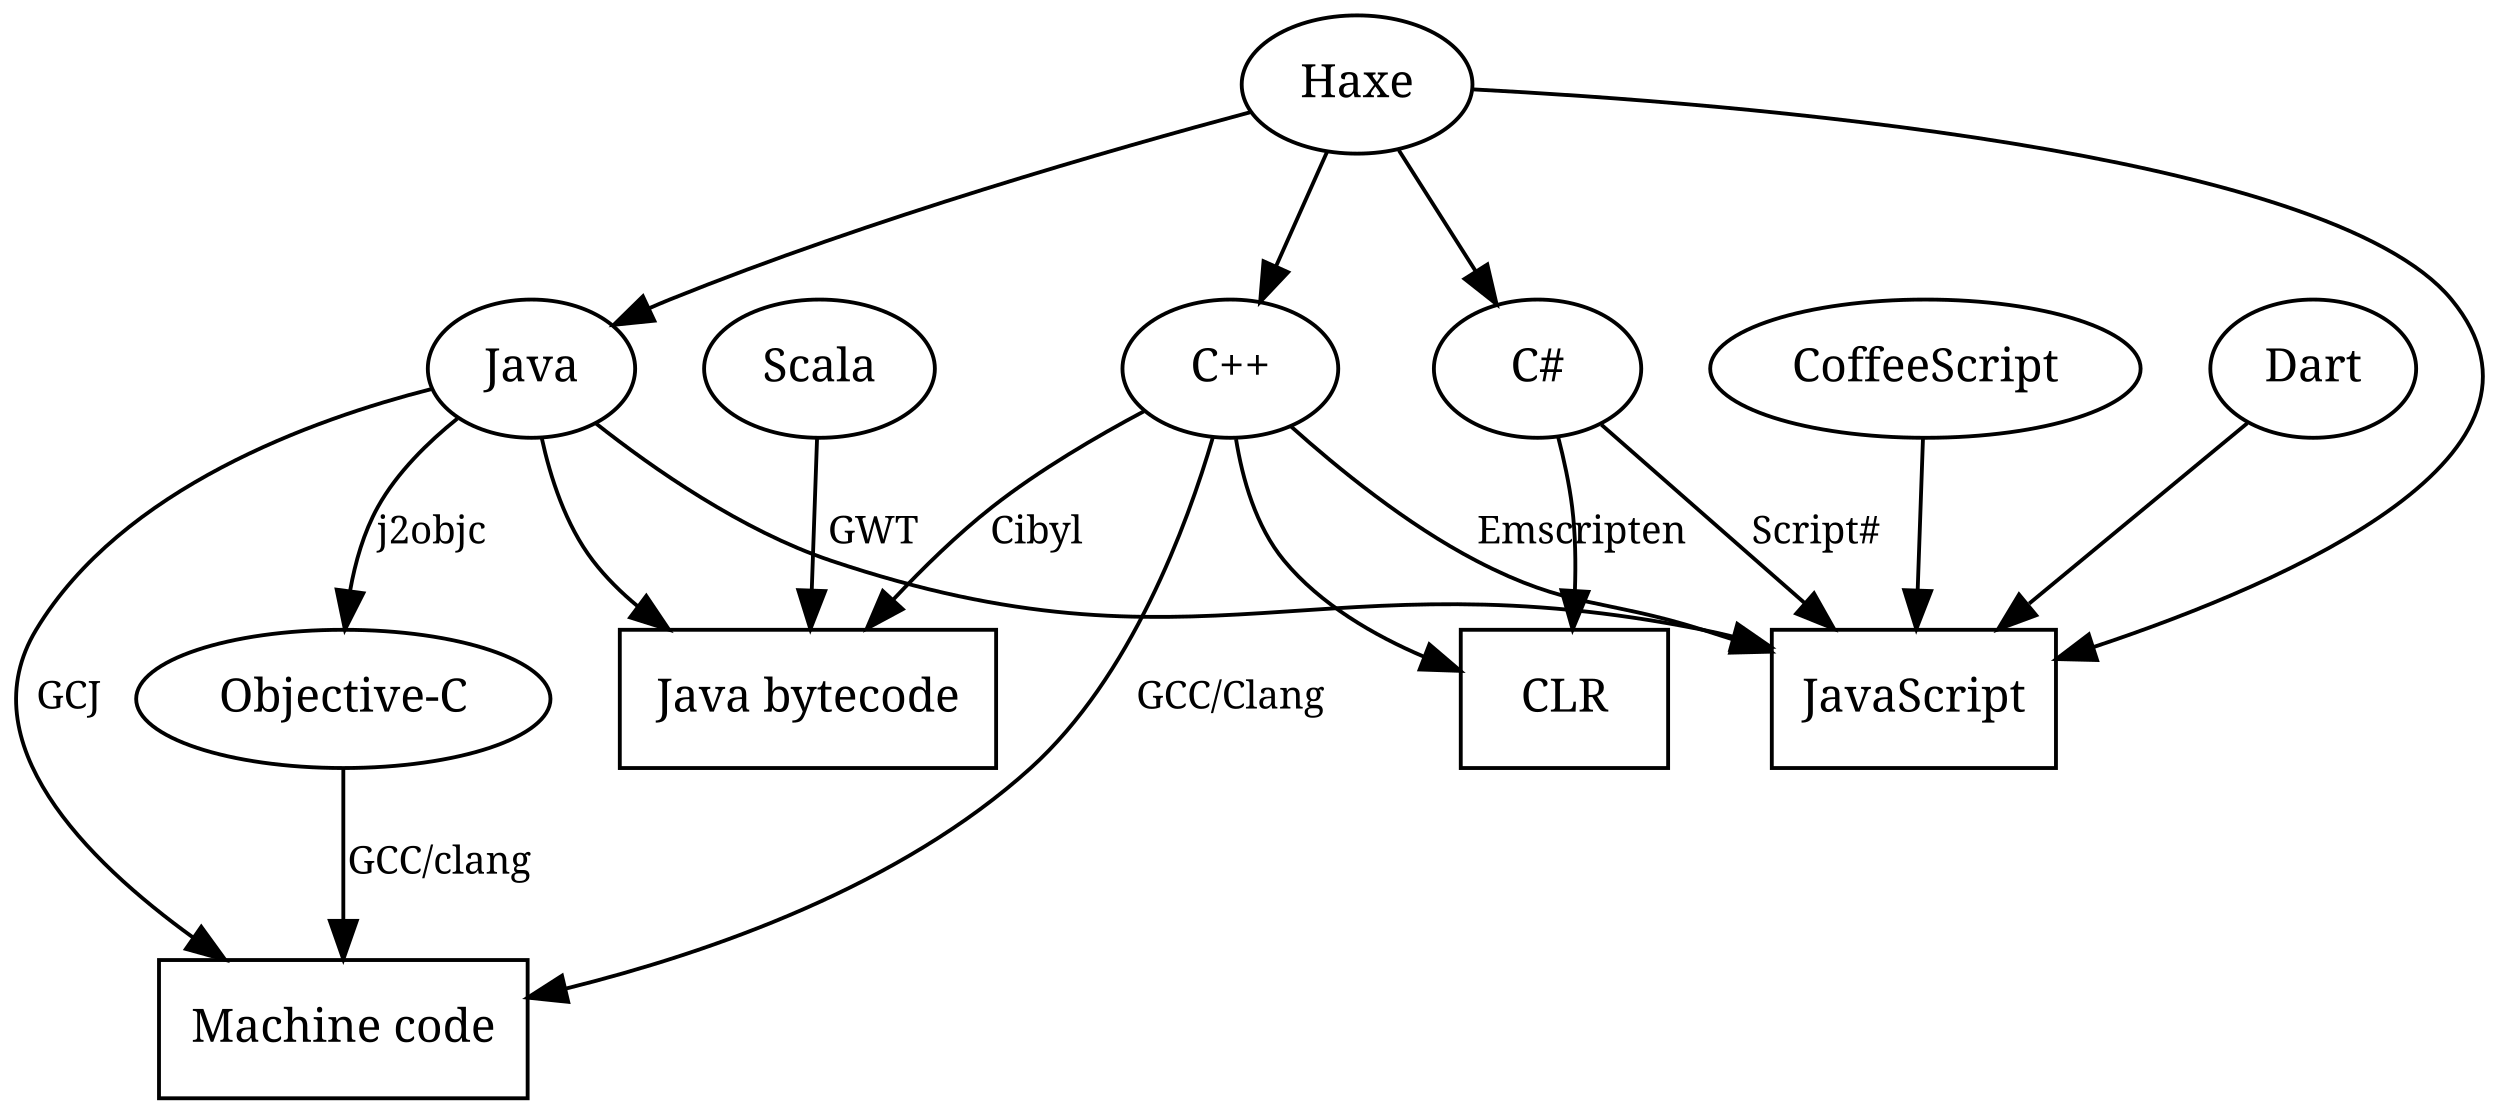
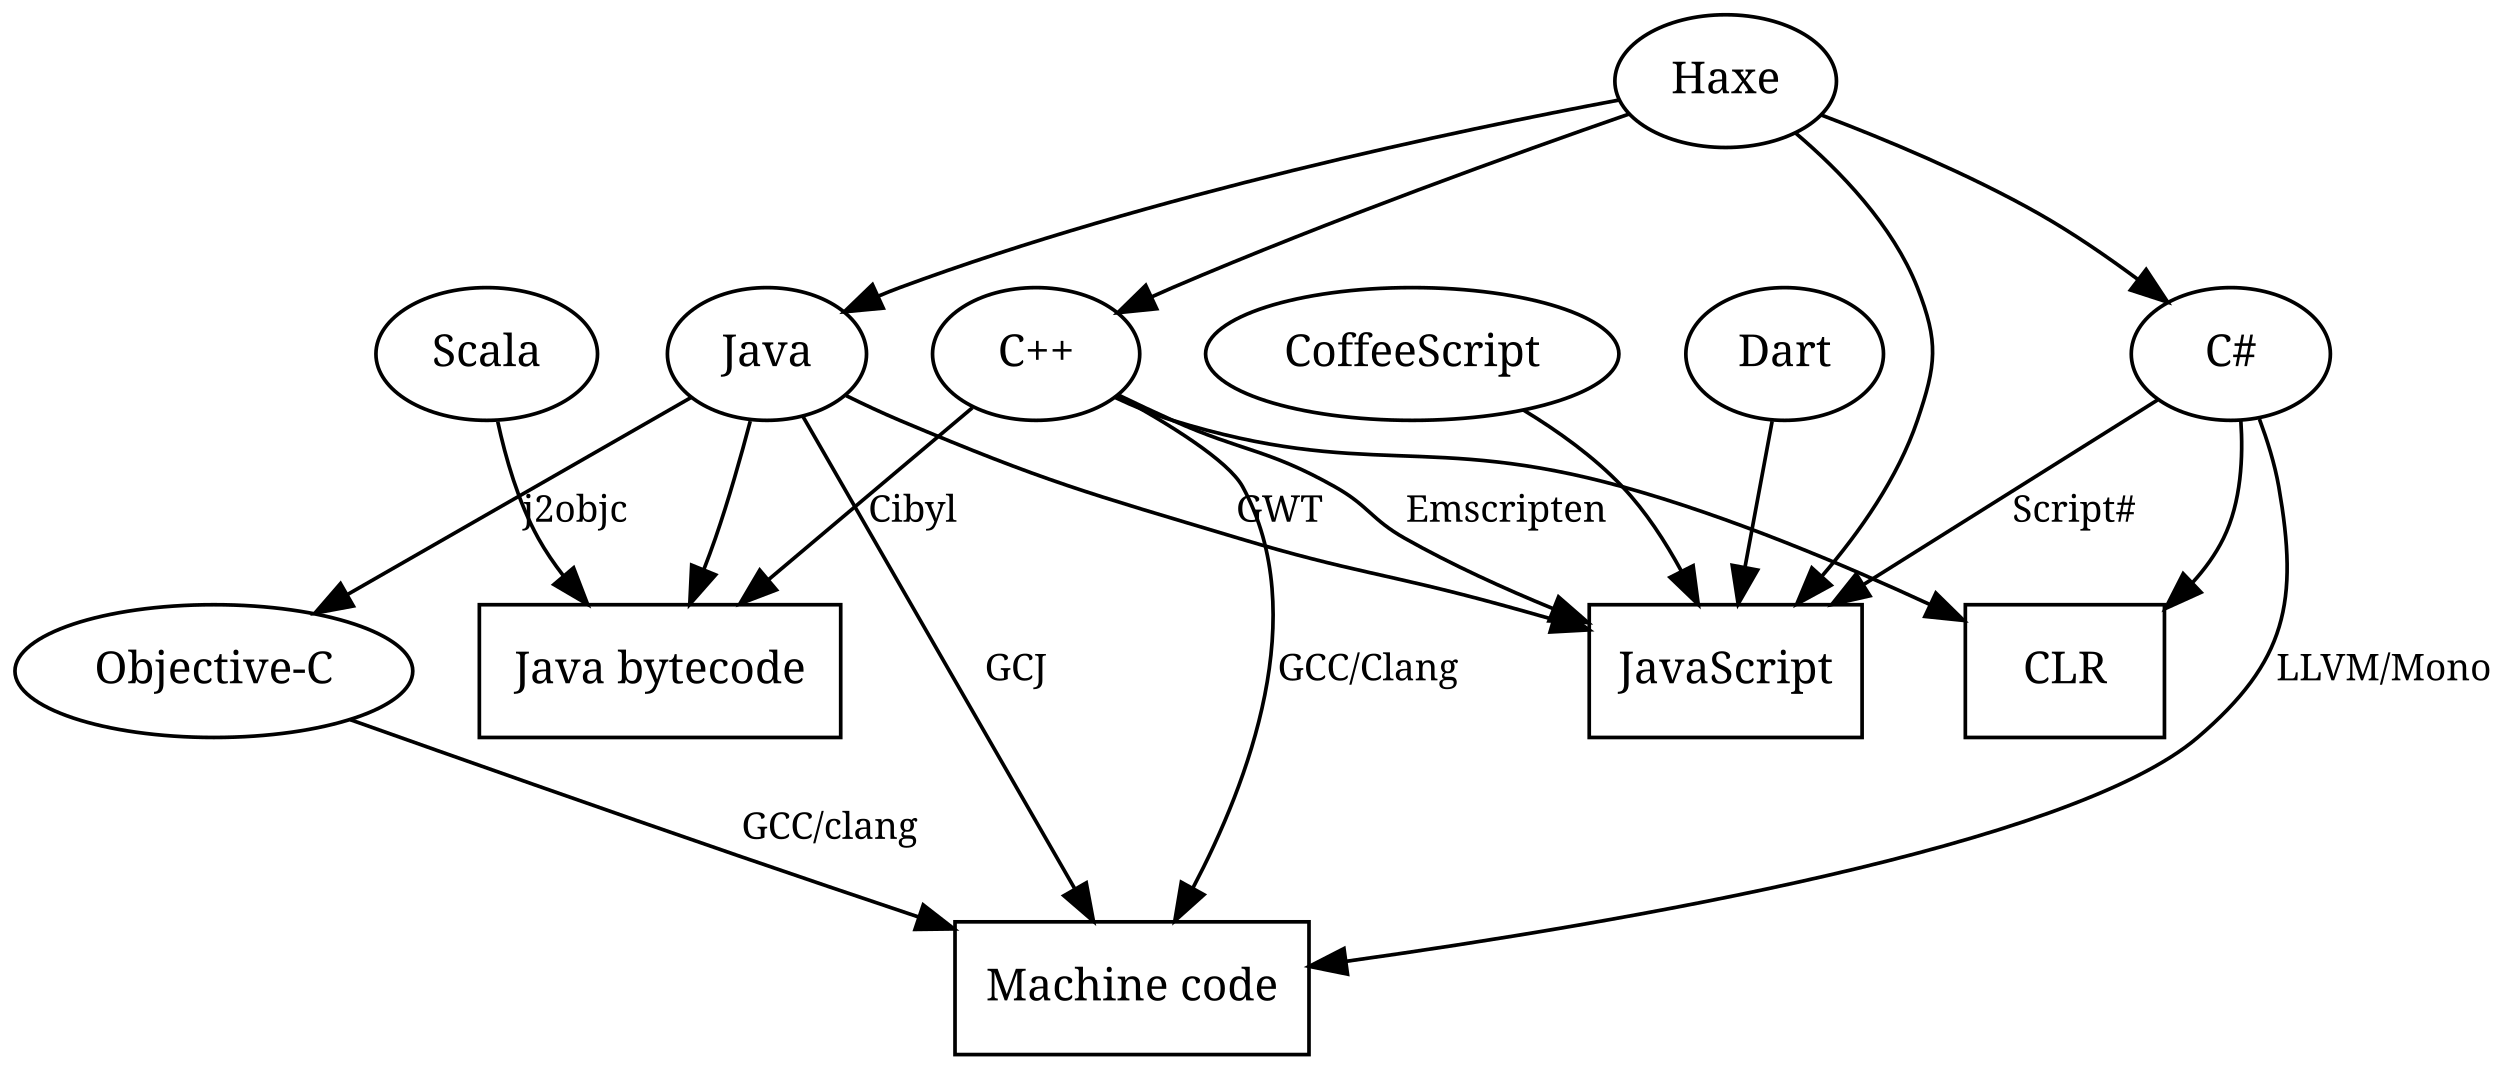
- <svg xmlns="http://www.w3.org/2000/svg" width="651pt" height="290pt" viewBox="0.00 0.00 651.04 290.00">
+ <svg xmlns="http://www.w3.org/2000/svg" width="678pt" height="290pt" viewBox="0.00 0.00 678.00 290.00">
  <g id="graph1" class="graph" transform="scale(1 1) rotate(0) translate(4 286)">
-     <polygon fill="white" stroke="white" points="-4,5 -4,-286 648.04,-286 648.04,5 -4,5" />
+     <polygon fill="white" stroke="white" points="-4,5 -4,-286 675,-286 675,5 -4,5" />
    <g id="node1" class="node">
-       <ellipse fill="none" stroke="black" cx="134.406" cy="-190" rx="27" ry="18" />
-       <text text-anchor="middle" x="134.406" y="-186.7" font-family="Times Roman,serif" font-size="12.00">Java</text>
+       <ellipse fill="none" stroke="black" cx="204" cy="-190" rx="27" ry="18" />
+       <text text-anchor="middle" x="204" y="-186.7" font-family="Times Roman,serif" font-size="12.00">Java</text>
    </g>
    <g id="node3" class="node">
-       <polygon fill="none" stroke="black" points="255.406,-122 157.406,-122 157.406,-86 255.406,-86 255.406,-122" />
-       <text text-anchor="middle" x="206.406" y="-100.7" font-family="Times Roman,serif" font-size="12.00">Java bytecode</text>
+       <polygon fill="none" stroke="black" points="224,-122 126,-122 126,-86 224,-86 224,-122" />
+       <text text-anchor="middle" x="175" y="-100.7" font-family="Times Roman,serif" font-size="12.00">Java bytecode</text>
    </g>
    <g id="edge2" class="edge">
-       <path fill="none" stroke="black" d="M137.079,-171.941C139.303,-161.755 143.303,-149.255 150.406,-140 153.749,-135.645 157.779,-131.666 162.126,-128.075" />
-       <polygon fill="black" stroke="black" points="164.299,-130.82 170.214,-122.03 160.109,-125.213 164.299,-130.82" />
+       <path fill="none" stroke="black" d="M199.471,-171.784C196.953,-162.233 193.604,-150.39 190,-140 189.043,-137.241 187.983,-134.391 186.881,-131.557" />
+       <polygon fill="black" stroke="black" points="190.068,-130.1 183.067,-122.148 183.58,-132.73 190.068,-130.1" />
    </g>
    <g id="node7" class="node">
-       <polygon fill="none" stroke="black" points="133.406,-36 37.406,-36 37.406,-1.77636e-14 133.406,-3.55271e-15 133.406,-36" />
-       <text text-anchor="middle" x="85.406" y="-14.7" font-family="Times Roman,serif" font-size="12.00">Machine code</text>
+       <polygon fill="none" stroke="black" points="351,-36 255,-36 255,-1.77636e-14 351,-3.55271e-15 351,-36" />
+       <text text-anchor="middle" x="303" y="-14.7" font-family="Times Roman,serif" font-size="12.00">Machine code</text>
    </g>
    <g id="edge6" class="edge">
-       <path fill="none" stroke="black" d="M108.311,-184.68C77.522,-176.851 27.704,-158.96 5.406,-122 -12.212,-92.797 18.141,-62.18 46.38,-41.791" />
-       <polygon fill="black" stroke="black" points="48.413,-44.641 54.633,-36.064 44.422,-38.89 48.413,-44.641" />
-       <text text-anchor="middle" x="13.906" y="-101.5" font-family="Times Roman,serif" font-size="10.00">GCJ</text>
+       <path fill="none" stroke="black" d="M213.673,-173.195C230.823,-143.398 266.7,-81.067 287.388,-45.125" />
+       <polygon fill="black" stroke="black" points="290.591,-46.576 292.546,-36.163 284.524,-43.084 290.591,-46.576" />
+       <text text-anchor="middle" x="271.5" y="-101.5" font-family="Times Roman,serif" font-size="10.00">GCJ</text>
    </g>
    <g id="node9" class="node">
-       <ellipse fill="none" stroke="black" cx="85.406" cy="-104" rx="53.945" ry="18" />
-       <text text-anchor="middle" x="85.406" y="-100.7" font-family="Times Roman,serif" font-size="12.00">Objective-C</text>
+       <ellipse fill="none" stroke="black" cx="54" cy="-104" rx="53.945" ry="18" />
+       <text text-anchor="middle" x="54" y="-100.7" font-family="Times Roman,serif" font-size="12.00">Objective-C</text>
    </g>
    <g id="edge8" class="edge">
-       <path fill="none" stroke="black" d="M115.093,-176.99C107.494,-170.889 99.406,-162.979 94.406,-154 90.732,-147.4 88.508,-139.621 87.177,-132.189" />
-       <polygon fill="black" stroke="black" points="90.619,-131.525 85.829,-122.074 83.68,-132.449 90.619,-131.525" />
-       <text text-anchor="middle" x="108.406" y="-144.5" font-family="Times Roman,serif" font-size="10.00">j2objc</text>
+       <path fill="none" stroke="black" d="M183.458,-178.222C159.462,-164.465 119.33,-141.456 90.099,-124.697" />
+       <polygon fill="black" stroke="black" points="91.823,-121.651 81.407,-119.714 88.342,-127.724 91.823,-121.651" />
+       <text text-anchor="middle" x="152" y="-144.5" font-family="Times Roman,serif" font-size="10.00">j2objc</text>
    </g>
    <g id="node11" class="node">
-       <polygon fill="none" stroke="black" points="531.406,-122 457.406,-122 457.406,-86 531.406,-86 531.406,-122" />
-       <text text-anchor="middle" x="494.406" y="-100.7" font-family="Times Roman,serif" font-size="12.00">JavaScript</text>
+       <polygon fill="none" stroke="black" points="501,-122 427,-122 427,-86 501,-86 501,-122" />
+       <text text-anchor="middle" x="464" y="-100.7" font-family="Times Roman,serif" font-size="12.00">JavaScript</text>
    </g>
    <g id="edge10" class="edge">
-       <path fill="none" stroke="black" d="M151.093,-175.809C166.08,-163.962 189.233,-147.797 212.406,-140 308.327,-107.724 340.172,-141.879 439.406,-122 442.04,-121.472 444.723,-120.859 447.417,-120.183" />
-       <polygon fill="black" stroke="black" points="448.437,-123.532 457.149,-117.504 446.579,-116.783 448.437,-123.532" />
-       <text text-anchor="middle" x="223.406" y="-144.5" font-family="Times Roman,serif" font-size="10.00">GWT</text>
+       <path fill="none" stroke="black" d="M225.491,-178.69C230.218,-176.362 235.236,-174.01 240,-172 279.888,-155.174 290.535,-152.442 332,-140 363.18,-130.644 371.605,-130.608 403,-122 407.616,-120.734 412.417,-119.381 417.209,-118.007" />
+       <polygon fill="black" stroke="black" points="418.339,-121.323 426.969,-115.176 416.389,-114.6 418.339,-121.323" />
+       <text text-anchor="middle" x="343" y="-144.5" font-family="Times Roman,serif" font-size="10.00">GWT</text>
    </g>
    <g id="node4" class="node">
-       <ellipse fill="none" stroke="black" cx="209.406" cy="-190" rx="30.047" ry="18" />
-       <text text-anchor="middle" x="209.406" y="-186.7" font-family="Times Roman,serif" font-size="12.00">Scala</text>
+       <ellipse fill="none" stroke="black" cx="128" cy="-190" rx="30.047" ry="18" />
+       <text text-anchor="middle" x="128" y="-186.7" font-family="Times Roman,serif" font-size="12.00">Scala</text>
    </g>
    <g id="edge4" class="edge">
-       <path fill="none" stroke="black" d="M208.77,-171.762C208.372,-160.36 207.851,-145.434 207.4,-132.494" />
-       <polygon fill="black" stroke="black" points="210.888,-132.084 207.041,-122.212 203.892,-132.328 210.888,-132.084" />
+       <path fill="none" stroke="black" d="M130.995,-171.62C133.113,-161.805 136.568,-149.769 142,-140 143.938,-136.515 146.277,-133.095 148.806,-129.835" />
+       <polygon fill="black" stroke="black" points="151.558,-132.001 155.358,-122.111 146.22,-127.472 151.558,-132.001" />
    </g>
    <g id="edge18" class="edge">
-       <path fill="none" stroke="black" d="M85.406,-85.762C85.406,-74.36 85.406,-59.434 85.406,-46.494" />
-       <polygon fill="black" stroke="black" points="88.906,-46.212 85.406,-36.212 81.906,-46.212 88.906,-46.212" />
-       <text text-anchor="middle" x="110.406" y="-58.5" font-family="Times Roman,serif" font-size="10.00">GCC/clang</text>
+       <path fill="none" stroke="black" d="M91.025,-90.804C119.651,-80.639 160.29,-66.294 196,-54 211.884,-48.532 229.126,-42.69 245.037,-37.337" />
+       <polygon fill="black" stroke="black" points="246.382,-40.577 254.747,-34.075 244.153,-33.942 246.382,-40.577" />
+       <text text-anchor="middle" x="221" y="-58.5" font-family="Times Roman,serif" font-size="10.00">GCC/clang</text>
    </g>
    <g id="node12" class="node">
-       <ellipse fill="none" stroke="black" cx="316.406" cy="-190" rx="28.096" ry="18" />
-       <text text-anchor="middle" x="316.406" y="-186.7" font-family="Times Roman,serif" font-size="12.00">C++</text>
+       <ellipse fill="none" stroke="black" cx="277" cy="-190" rx="28.096" ry="18" />
+       <text text-anchor="middle" x="277" y="-186.7" font-family="Times Roman,serif" font-size="12.00">C++</text>
    </g>
    <g id="edge16" class="edge">
-       <path fill="none" stroke="black" d="M293.927,-178.918C281.709,-172.42 266.64,-163.612 254.406,-154 245.371,-146.902 236.398,-138.143 228.698,-129.949" />
-       <polygon fill="black" stroke="black" points="231.075,-127.361 221.745,-122.339 225.907,-132.083 231.075,-127.361" />
-       <text text-anchor="middle" x="265.906" y="-144.5" font-family="Times Roman,serif" font-size="10.00">Cibyl</text>
+       <path fill="none" stroke="black" d="M259.697,-175.411C244.615,-162.695 222.415,-143.977 204.527,-128.896" />
+       <polygon fill="black" stroke="black" points="206.554,-126.027 196.653,-122.256 202.042,-131.378 206.554,-126.027" />
+       <text text-anchor="middle" x="243.5" y="-144.5" font-family="Times Roman,serif" font-size="10.00">Cibyl</text>
    </g>
    <g id="edge12" class="edge">
-       <path fill="none" stroke="black" d="M311.838,-172.075C305.12,-149.137 290.46,-109.557 264.406,-86 230.565,-55.403 181.566,-38.069 143.386,-28.571" />
-       <polygon fill="black" stroke="black" points="143.966,-25.111 133.428,-26.209 142.35,-31.922 143.966,-25.111" />
-       <text text-anchor="middle" x="316.406" y="-101.5" font-family="Times Roman,serif" font-size="10.00">GCC/Clang</text>
+       <path fill="none" stroke="black" d="M298.987,-178.733C312.972,-171.058 329.151,-161.05 333,-154 351.841,-119.489 334.64,-73.945 319.584,-45.311" />
+       <polygon fill="black" stroke="black" points="322.506,-43.36 314.616,-36.289 316.374,-46.736 322.506,-43.36" />
+       <text text-anchor="middle" x="367" y="-101.5" font-family="Times Roman,serif" font-size="10.00">GCC/Clang</text>
    </g>
    <g id="edge14" class="edge">
-       <path fill="none" stroke="black" d="M332.094,-175.043C344.395,-164.019 362.393,-149.37 380.406,-140 404.728,-127.348 413.266,-130.264 439.406,-122 442.011,-121.177 444.682,-120.325 447.377,-119.461" />
-       <polygon fill="black" stroke="black" points="448.72,-122.705 457.161,-116.302 446.57,-116.044 448.72,-122.705" />
-       <text text-anchor="middle" x="407.906" y="-144.5" font-family="Times Roman,serif" font-size="10.00">Emscripten</text>
+       <path fill="none" stroke="black" d="M299.196,-178.915C304.047,-176.573 309.174,-174.158 314,-172 333.288,-163.374 339.577,-164.345 358,-154 367.146,-148.864 367.864,-145.154 377,-140 389.602,-132.89 403.89,-126.393 417.192,-120.935" />
+       <polygon fill="black" stroke="black" points="418.678,-124.111 426.665,-117.15 416.081,-117.61 418.678,-124.111" />
+       <text text-anchor="middle" x="404.5" y="-144.5" font-family="Times Roman,serif" font-size="10.00">Emscripten</text>
    </g>
    <g id="node28" class="node">
-       <polygon fill="none" stroke="black" points="430.406,-122 376.406,-122 376.406,-86 430.406,-86 430.406,-122" />
-       <text text-anchor="middle" x="403.406" y="-100.7" font-family="Times Roman,serif" font-size="12.00">CLR</text>
+       <polygon fill="none" stroke="black" points="583,-122 529,-122 529,-86 583,-86 583,-122" />
+       <text text-anchor="middle" x="556" y="-100.7" font-family="Times Roman,serif" font-size="12.00">CLR</text>
+     </g>
+     <g id="edge36" class="edge">
+       <path fill="none" stroke="black" d="M298.46,-178.194C303.445,-175.84 308.813,-173.602 314,-172 366.367,-155.822 383.186,-168.653 436,-154 464.863,-145.992 496.05,-132.849 519.395,-122.048" />
+       <polygon fill="black" stroke="black" points="521.009,-125.157 528.571,-117.736 518.032,-118.821 521.009,-125.157" />
+     </g>
+     <g id="node17" class="node">
+       <ellipse fill="none" stroke="black" cx="379" cy="-190" rx="56.045" ry="18" />
+       <text text-anchor="middle" x="379" y="-186.7" font-family="Times Roman,serif" font-size="12.00">CoffeeScript</text>
+     </g>
+     <g id="edge20" class="edge">
+       <path fill="none" stroke="black" d="M409.198,-174.766C418.526,-169.105 428.348,-162.067 436,-154 442.299,-147.359 447.687,-139.034 452.005,-131.093" />
+       <polygon fill="black" stroke="black" points="455.178,-132.573 456.573,-122.07 448.933,-129.411 455.178,-132.573" />
+     </g>
+     <g id="node19" class="node">
+       <ellipse fill="none" stroke="black" cx="480" cy="-190" rx="26.801" ry="18" />
+       <text text-anchor="middle" x="480" y="-186.7" font-family="Times Roman,serif" font-size="12.00">Dart</text>
+     </g>
+     <g id="edge22" class="edge">
+       <path fill="none" stroke="black" d="M476.607,-171.762C474.464,-160.246 471.653,-145.135 469.229,-132.106" />
+       <polygon fill="black" stroke="black" points="472.658,-131.403 467.388,-122.212 465.777,-132.684 472.658,-131.403" />
+     </g>
+     <g id="node21" class="node">
+       <ellipse fill="none" stroke="black" cx="464" cy="-264" rx="30.047" ry="18" />
+       <text text-anchor="middle" x="464" y="-260.7" font-family="Times Roman,serif" font-size="12.00">Haxe</text>
+     </g>
+     <g id="edge28" class="edge">
+       <path fill="none" stroke="black" d="M435.109,-258.879C391.848,-250.744 308.048,-233.173 240,-208 238.132,-207.309 236.234,-206.549 234.336,-205.743" />
+       <polygon fill="black" stroke="black" points="235.527,-202.439 224.978,-201.45 232.607,-208.801 235.527,-202.439" />
+     </g>
+     <g id="edge24" class="edge">
+       <path fill="none" stroke="black" d="M482.956,-249.916C494.931,-239.767 509.356,-224.919 516,-208 521.848,-193.107 521.131,-187.155 516,-172 510.734,-156.445 500.326,-141.649 490.196,-129.855" />
+       <polygon fill="black" stroke="black" points="492.588,-127.282 483.293,-122.197 487.389,-131.968 492.588,-127.282" />
+     </g>
+     <g id="edge26" class="edge">
+       <path fill="none" stroke="black" d="M437.687,-255.034C407.499,-244.55 356.665,-226.293 314,-208 312.178,-207.219 310.316,-206.396 308.445,-205.548" />
+       <polygon fill="black" stroke="black" points="309.687,-202.265 299.146,-201.199 306.721,-208.606 309.687,-202.265" />
+     </g>
+     <g id="node26" class="node">
+       <ellipse fill="none" stroke="black" cx="601" cy="-190" rx="27" ry="18" />
+       <text text-anchor="middle" x="601" y="-186.7" font-family="Times Roman,serif" font-size="12.00">C#</text>
+     </g>
+     <g id="edge30" class="edge">
+       <path fill="none" stroke="black" d="M490.023,-254.772C507.237,-248.239 530.041,-238.751 549,-228 558.096,-222.842 567.485,-216.382 575.74,-210.259" />
+       <polygon fill="black" stroke="black" points="578.035,-212.911 583.872,-204.069 573.795,-207.341 578.035,-212.911" />
    </g>
    <g id="edge34" class="edge">
-       <path fill="none" stroke="black" d="M317.879,-171.659C319.536,-161.378 323.036,-148.878 330.406,-140 339.848,-128.626 353.763,-120.536 366.918,-114.946" />
-       <polygon fill="black" stroke="black" points="368.235,-118.189 376.289,-111.306 365.7,-111.664 368.235,-118.189" />
+       <path fill="none" stroke="black" d="M608.735,-172.388C610.884,-166.641 612.923,-160.153 614,-154 619.476,-122.711 616.141,-106.645 592,-86 557.72,-56.684 435.235,-35.67 361.172,-25.308" />
+       <polygon fill="black" stroke="black" points="361.44,-21.812 351.057,-23.917 360.486,-28.747 361.44,-21.812" />
+       <text text-anchor="middle" x="642.5" y="-101.5" font-family="Times Roman,serif" font-size="10.00">LLVM/Mono</text>
    </g>
-     <g id="node17" class="node">
-       <ellipse fill="none" stroke="black" cx="497.406" cy="-190" rx="56.045" ry="18" />
-       <text text-anchor="middle" x="497.406" y="-186.7" font-family="Times Roman,serif" font-size="12.00">CoffeeScript</text>
-     </g>
-     <g id="edge20" class="edge">
-       <path fill="none" stroke="black" d="M496.77,-171.762C496.372,-160.36 495.851,-145.434 495.4,-132.494" />
-       <polygon fill="black" stroke="black" points="498.888,-132.084 495.041,-122.212 491.892,-132.328 498.888,-132.084" />
-     </g>
-     <g id="node19" class="node">
-       <ellipse fill="none" stroke="black" cx="598.406" cy="-190" rx="26.801" ry="18" />
-       <text text-anchor="middle" x="598.406" y="-186.7" font-family="Times Roman,serif" font-size="12.00">Dart</text>
-     </g>
-     <g id="edge22" class="edge">
-       <path fill="none" stroke="black" d="M581.233,-175.799C565.823,-163.056 542.862,-144.069 524.422,-128.821" />
-       <polygon fill="black" stroke="black" points="526.248,-125.789 516.311,-122.114 521.787,-131.184 526.248,-125.789" />
-     </g>
-     <g id="node21" class="node">
-       <ellipse fill="none" stroke="black" cx="349.406" cy="-264" rx="30.047" ry="18" />
-       <text text-anchor="middle" x="349.406" y="-260.7" font-family="Times Roman,serif" font-size="12.00">Haxe</text>
-     </g>
-     <g id="edge28" class="edge">
-       <path fill="none" stroke="black" d="M321.633,-256.803C286.027,-247.239 222.647,-229.074 170.406,-208 168.608,-207.275 166.776,-206.495 164.94,-205.681" />
-       <polygon fill="black" stroke="black" points="166.39,-202.496 155.85,-201.424 163.421,-208.835 166.39,-202.496" />
-     </g>
-     <g id="edge24" class="edge">
-       <path fill="none" stroke="black" d="M379.754,-262.724C446.441,-259.217 602.371,-246.942 634.406,-208 667.363,-167.937 593.494,-134.915 541.029,-117.455" />
-       <polygon fill="black" stroke="black" points="542.105,-114.125 531.513,-114.378 539.951,-120.785 542.105,-114.125" />
-     </g>
-     <g id="edge26" class="edge">
-       <path fill="none" stroke="black" d="M341.586,-246.463C337.64,-237.616 332.769,-226.693 328.366,-216.82" />
-       <polygon fill="black" stroke="black" points="331.44,-215.119 324.17,-207.411 325.047,-217.97 331.44,-215.119" />
-     </g>
-     <g id="node26" class="node">
-       <ellipse fill="none" stroke="black" cx="396.406" cy="-190" rx="27" ry="18" />
-       <text text-anchor="middle" x="396.406" y="-186.7" font-family="Times Roman,serif" font-size="12.00">C#</text>
-     </g>
-     <g id="edge30" class="edge">
-       <path fill="none" stroke="black" d="M360.307,-246.837C366.222,-237.525 373.648,-225.832 380.225,-215.477" />
-       <polygon fill="black" stroke="black" points="383.319,-217.133 385.726,-206.815 377.41,-213.38 383.319,-217.133" />
-     </g>
-     <g id="edge36" class="edge">
-       <path fill="none" stroke="black" d="M413.03,-175.411C427.521,-162.695 448.85,-143.977 466.037,-128.896" />
-       <polygon fill="black" stroke="black" points="468.394,-131.483 473.602,-122.256 463.777,-126.222 468.394,-131.483" />
-       <text text-anchor="middle" x="468.906" y="-144.5" font-family="Times Roman,serif" font-size="10.00">Script#</text>
+     <g id="edge38" class="edge">
+       <path fill="none" stroke="black" d="M581.079,-177.495C560.3,-164.451 527.235,-143.695 501.535,-127.562" />
+       <polygon fill="black" stroke="black" points="503.115,-124.421 492.784,-122.069 499.393,-130.35 503.115,-124.421" />
+       <text text-anchor="middle" x="558.5" y="-144.5" font-family="Times Roman,serif" font-size="10.00">Script#</text>
    </g>
    <g id="edge32" class="edge">
-       <path fill="none" stroke="black" d="M401.768,-172.217C403.256,-166.461 404.666,-160.01 405.406,-154 406.276,-146.932 406.384,-139.265 406.129,-132.106" />
-       <polygon fill="black" stroke="black" points="409.622,-131.887 405.541,-122.11 402.634,-132.298 409.622,-131.887" />
+       <path fill="none" stroke="black" d="M603.712,-172.014C604.389,-162.089 603.829,-149.824 599,-140 596.858,-135.642 593.918,-131.616 590.573,-127.957" />
+       <polygon fill="black" stroke="black" points="592.912,-125.352 583.263,-120.976 588.078,-130.414 592.912,-125.352" />
    </g>
  </g>
</svg>
